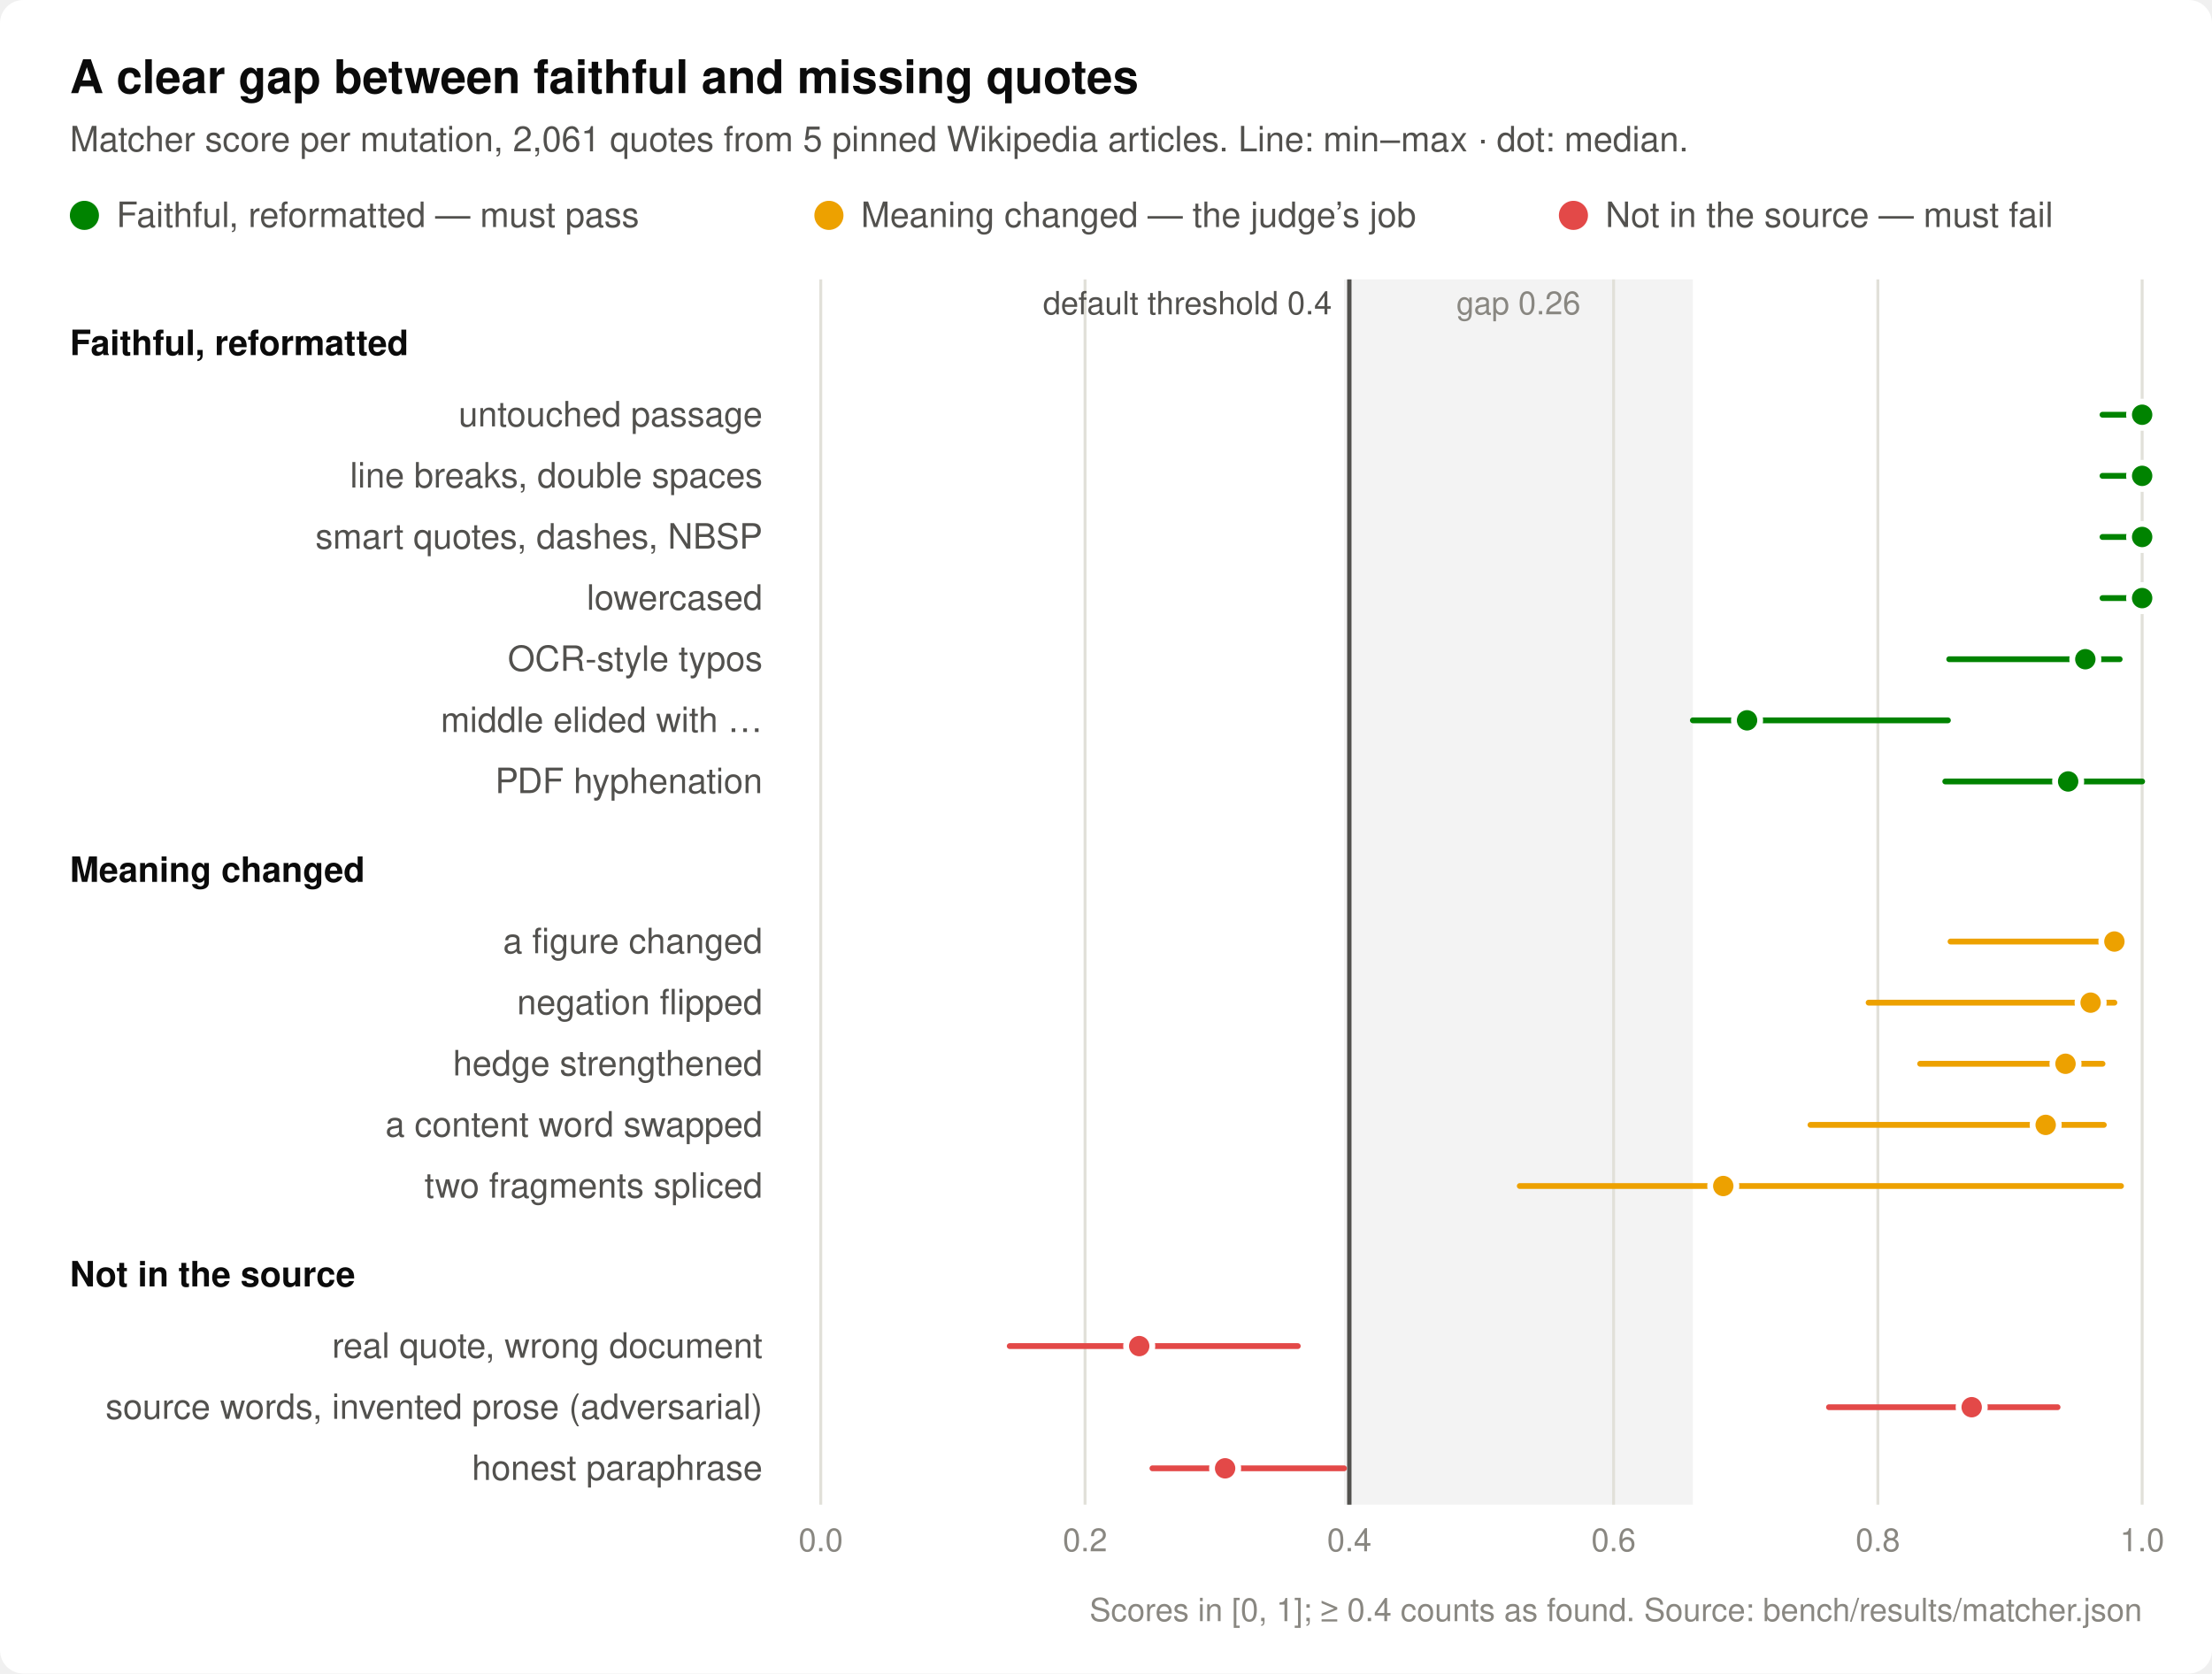
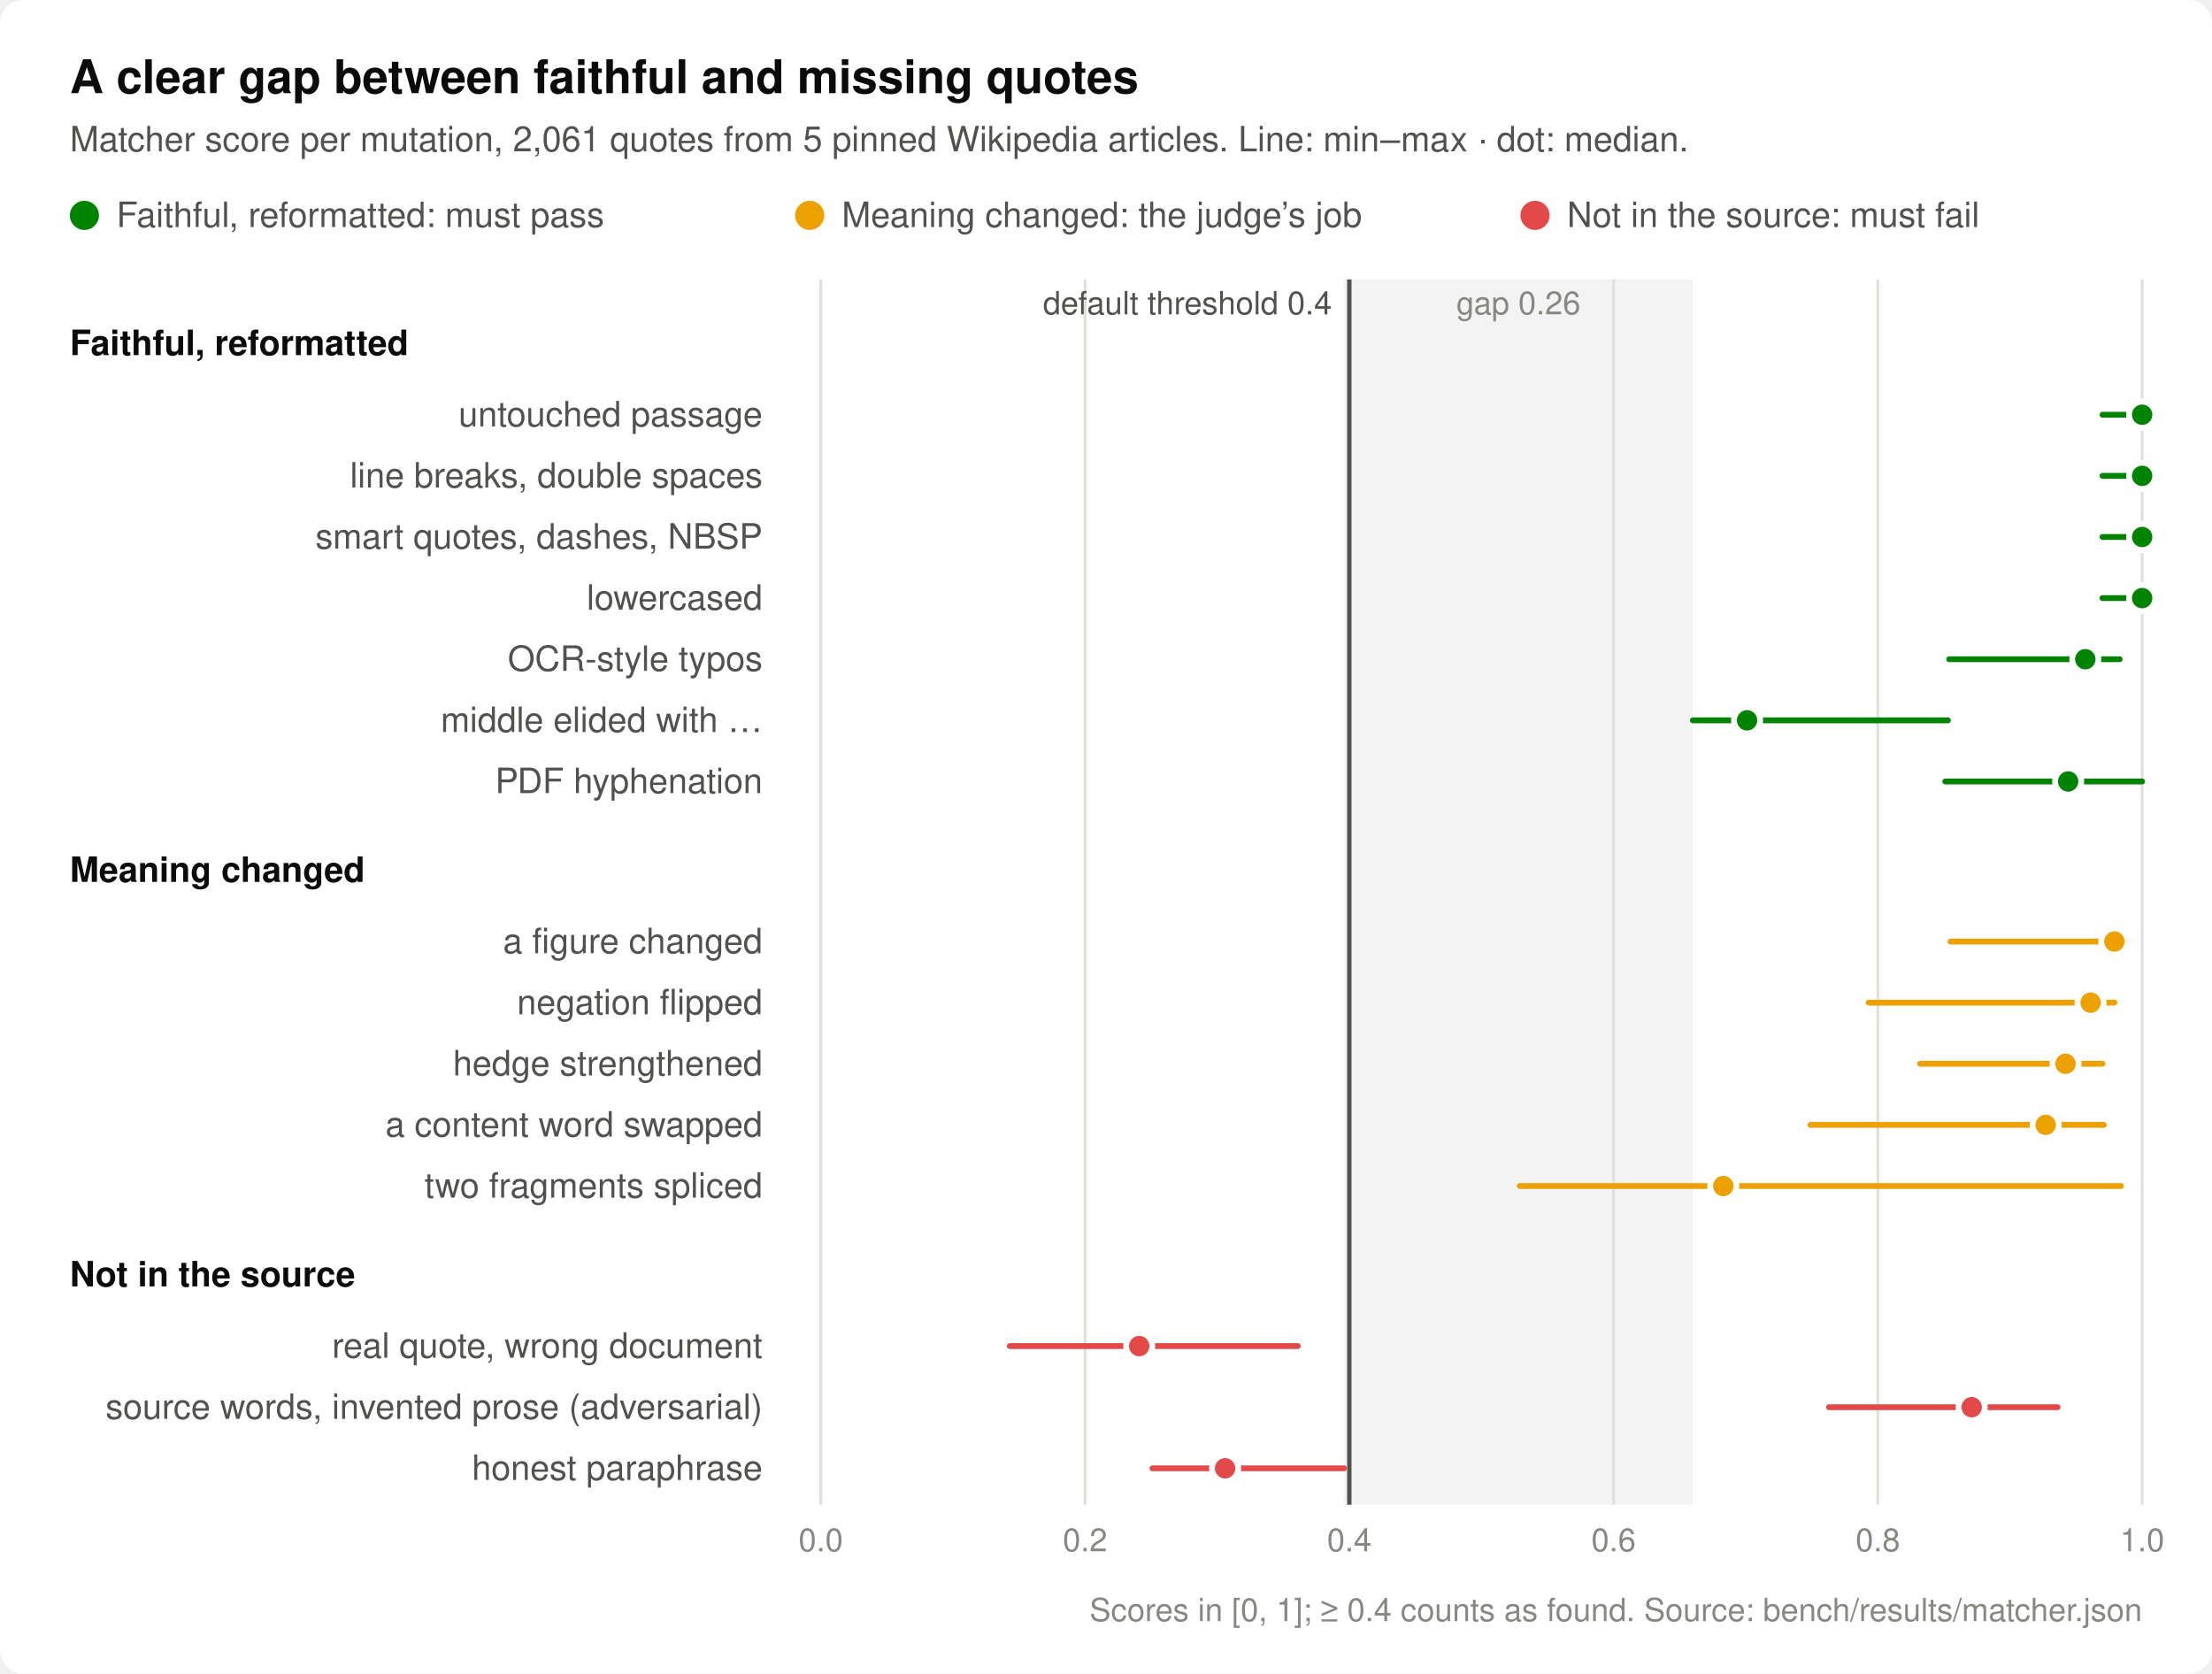
<svg xmlns="http://www.w3.org/2000/svg" width="760" height="575" viewBox="0 0 760 575" role="img" aria-label="Matcher score ranges per mutation family" font-family="system-ui, -apple-system, &quot;Segoe UI&quot;, Helvetica, Arial, sans-serif">
  <rect width="760" height="575" rx="8" fill="#ffffff" />
  <text x="24" y="32" font-size="16" font-weight="600" fill="#0b0b0b" text-anchor="start">A clear gap between faithful and missing quotes</text>
  <text x="24" y="52" font-size="12" font-weight="400" fill="#52514e" text-anchor="start">Matcher score per mutation, 2,061 quotes from 5 pinned Wikipedia articles. Line: min–max · dot: median.</text>
  <circle cx="29" cy="74" r="5" fill="#008300" />
-   <text x="40" y="78" font-size="12" font-weight="400" fill="#52514e" text-anchor="start">Faithful, reformatted — must pass</text>
-   <circle cx="284.8" cy="74" r="5" fill="#eda100" />
-   <text x="295.8" y="78" font-size="12" font-weight="400" fill="#52514e" text-anchor="start">Meaning changed — the judge’s job</text>
-   <circle cx="540.6" cy="74" r="5" fill="#e34948" />
-   <text x="551.6" y="78" font-size="12" font-weight="400" fill="#52514e" text-anchor="start">Not in the source — must fail</text>
+   <text x="40" y="78" font-size="12" font-weight="400" fill="#52514e" text-anchor="start">Faithful, reformatted: must pass</text>
+   <circle cx="278.2" cy="74" r="5" fill="#eda100" />
+   <text x="289.2" y="78" font-size="12" font-weight="400" fill="#52514e" text-anchor="start">Meaning changed: the judge’s job</text>
+   <circle cx="527.4" cy="74" r="5" fill="#e34948" />
+   <text x="538.4" y="78" font-size="12" font-weight="400" fill="#52514e" text-anchor="start">Not in the source: must fail</text>
  <rect x="461.784" y="96" width="119.856" height="421" fill="rgba(11,11,11,0.05)" />
  <line x1="282" y1="96" x2="282" y2="517" stroke="#e1e0d9" stroke-width="1" />
  <text x="282" y="533" font-size="11" font-weight="400" fill="#898781" text-anchor="middle" font-variant-numeric="tabular-nums">0.0</text>
  <line x1="372.8" y1="96" x2="372.8" y2="517" stroke="#e1e0d9" stroke-width="1" />
  <text x="372.8" y="533" font-size="11" font-weight="400" fill="#898781" text-anchor="middle" font-variant-numeric="tabular-nums">0.2</text>
  <line x1="463.6" y1="96" x2="463.6" y2="517" stroke="#e1e0d9" stroke-width="1" />
  <text x="463.6" y="533" font-size="11" font-weight="400" fill="#898781" text-anchor="middle" font-variant-numeric="tabular-nums">0.4</text>
  <line x1="554.4" y1="96" x2="554.4" y2="517" stroke="#e1e0d9" stroke-width="1" />
  <text x="554.4" y="533" font-size="11" font-weight="400" fill="#898781" text-anchor="middle" font-variant-numeric="tabular-nums">0.6</text>
  <line x1="645.2" y1="96" x2="645.2" y2="517" stroke="#e1e0d9" stroke-width="1" />
  <text x="645.2" y="533" font-size="11" font-weight="400" fill="#898781" text-anchor="middle" font-variant-numeric="tabular-nums">0.8</text>
  <line x1="736" y1="96" x2="736" y2="517" stroke="#e1e0d9" stroke-width="1" />
  <text x="736" y="533" font-size="11" font-weight="400" fill="#898781" text-anchor="middle" font-variant-numeric="tabular-nums">1.0</text>
  <line x1="463.6" y1="96" x2="463.6" y2="517" stroke="#52514e" stroke-width="1.5" />
  <text x="457.6" y="108" font-size="11" font-weight="400" fill="#52514e" text-anchor="end">default threshold 0.4</text>
  <text x="521.712" y="108" font-size="11" font-weight="400" fill="#898781" text-anchor="middle">gap 0.26</text>
  <text x="24" y="122" font-size="12" font-weight="600" fill="#0b0b0b" text-anchor="start">Faithful, reformatted</text>
  <text x="262" y="146.5" font-size="12" font-weight="400" fill="#52514e" text-anchor="end">untouched passage</text>
  <line x1="722.38" y1="142.5" x2="736" y2="142.5" stroke="#008300" stroke-width="2" stroke-linecap="round" />
  <circle cx="736" cy="142.5" r="4.5" fill="#008300" stroke="#ffffff" stroke-width="2" />
  <text x="262" y="167.5" font-size="12" font-weight="400" fill="#52514e" text-anchor="end">line breaks, double spaces</text>
  <line x1="722.38" y1="163.5" x2="736" y2="163.5" stroke="#008300" stroke-width="2" stroke-linecap="round" />
  <circle cx="736" cy="163.5" r="4.5" fill="#008300" stroke="#ffffff" stroke-width="2" />
  <text x="262" y="188.5" font-size="12" font-weight="400" fill="#52514e" text-anchor="end">smart quotes, dashes, NBSP</text>
  <line x1="722.38" y1="184.5" x2="736" y2="184.5" stroke="#008300" stroke-width="2" stroke-linecap="round" />
  <circle cx="736" cy="184.5" r="4.5" fill="#008300" stroke="#ffffff" stroke-width="2" />
  <text x="262" y="209.5" font-size="12" font-weight="400" fill="#52514e" text-anchor="end">lowercased</text>
  <line x1="722.38" y1="205.5" x2="736" y2="205.5" stroke="#008300" stroke-width="2" stroke-linecap="round" />
  <circle cx="736" cy="205.5" r="4.5" fill="#008300" stroke="#ffffff" stroke-width="2" />
  <text x="262" y="230.5" font-size="12" font-weight="400" fill="#52514e" text-anchor="end">OCR-style typos</text>
  <line x1="669.716" y1="226.5" x2="728.282" y2="226.5" stroke="#008300" stroke-width="2" stroke-linecap="round" />
  <circle cx="716.478" cy="226.5" r="4.5" fill="#008300" stroke="#ffffff" stroke-width="2" />
  <text x="262" y="251.5" font-size="12" font-weight="400" fill="#52514e" text-anchor="end">middle elided with …</text>
  <line x1="581.64" y1="247.5" x2="669.262" y2="247.5" stroke="#008300" stroke-width="2" stroke-linecap="round" />
  <circle cx="600.254" cy="247.5" r="4.5" fill="#008300" stroke="#ffffff" stroke-width="2" />
  <text x="262" y="272.5" font-size="12" font-weight="400" fill="#52514e" text-anchor="end">PDF hyphenation</text>
  <line x1="668.354" y1="268.5" x2="736" y2="268.5" stroke="#008300" stroke-width="2" stroke-linecap="round" />
  <circle cx="710.576" cy="268.5" r="4.5" fill="#008300" stroke="#ffffff" stroke-width="2" />
  <text x="24" y="303" font-size="12" font-weight="600" fill="#0b0b0b" text-anchor="start">Meaning changed</text>
  <text x="262" y="327.5" font-size="12" font-weight="400" fill="#52514e" text-anchor="end">a figure changed</text>
  <line x1="670.17" y1="323.5" x2="730.098" y2="323.5" stroke="#eda100" stroke-width="2" stroke-linecap="round" />
  <circle cx="726.466" cy="323.5" r="4.5" fill="#eda100" stroke="#ffffff" stroke-width="2" />
  <text x="262" y="348.5" font-size="12" font-weight="400" fill="#52514e" text-anchor="end">negation flipped</text>
  <line x1="642.022" y1="344.5" x2="726.466" y2="344.5" stroke="#eda100" stroke-width="2" stroke-linecap="round" />
  <circle cx="718.294" cy="344.5" r="4.5" fill="#eda100" stroke="#ffffff" stroke-width="2" />
  <text x="262" y="369.5" font-size="12" font-weight="400" fill="#52514e" text-anchor="end">hedge strengthened</text>
  <line x1="659.728" y1="365.5" x2="722.38" y2="365.5" stroke="#eda100" stroke-width="2" stroke-linecap="round" />
  <circle cx="709.668" cy="365.5" r="4.5" fill="#eda100" stroke="#ffffff" stroke-width="2" />
  <text x="262" y="390.5" font-size="12" font-weight="400" fill="#52514e" text-anchor="end">a content word swapped</text>
  <line x1="622.046" y1="386.5" x2="722.834" y2="386.5" stroke="#eda100" stroke-width="2" stroke-linecap="round" />
  <circle cx="702.858" cy="386.5" r="4.5" fill="#eda100" stroke="#ffffff" stroke-width="2" />
  <text x="262" y="411.5" font-size="12" font-weight="400" fill="#52514e" text-anchor="end">two fragments spliced</text>
  <line x1="522.166" y1="407.5" x2="728.736" y2="407.5" stroke="#eda100" stroke-width="2" stroke-linecap="round" />
  <circle cx="592.082" cy="407.5" r="4.5" fill="#eda100" stroke="#ffffff" stroke-width="2" />
  <text x="24" y="442" font-size="12" font-weight="600" fill="#0b0b0b" text-anchor="start">Not in the source</text>
  <text x="262" y="466.5" font-size="12" font-weight="400" fill="#52514e" text-anchor="end">real quote, wrong document</text>
  <line x1="346.922" y1="462.5" x2="445.894" y2="462.5" stroke="#e34948" stroke-width="2" stroke-linecap="round" />
  <circle cx="391.414" cy="462.5" r="4.5" fill="#e34948" stroke="#ffffff" stroke-width="2" />
  <text x="262" y="487.5" font-size="12" font-weight="400" fill="#52514e" text-anchor="end">source words, invented prose (adversarial)</text>
  <line x1="628.402" y1="483.5" x2="706.944" y2="483.5" stroke="#e34948" stroke-width="2" stroke-linecap="round" />
  <circle cx="677.434" cy="483.5" r="4.5" fill="#e34948" stroke="#ffffff" stroke-width="2" />
  <text x="262" y="508.5" font-size="12" font-weight="400" fill="#52514e" text-anchor="end">honest paraphrase</text>
  <line x1="395.954" y1="504.5" x2="461.784" y2="504.5" stroke="#e34948" stroke-width="2" stroke-linecap="round" />
  <circle cx="420.924" cy="504.5" r="4.5" fill="#e34948" stroke="#ffffff" stroke-width="2" />
  <text x="736" y="557" font-size="11" font-weight="400" fill="#898781" text-anchor="end">Scores in [0, 1]; ≥ 0.4 counts as found. Source: bench/results/matcher.json</text>
</svg>
